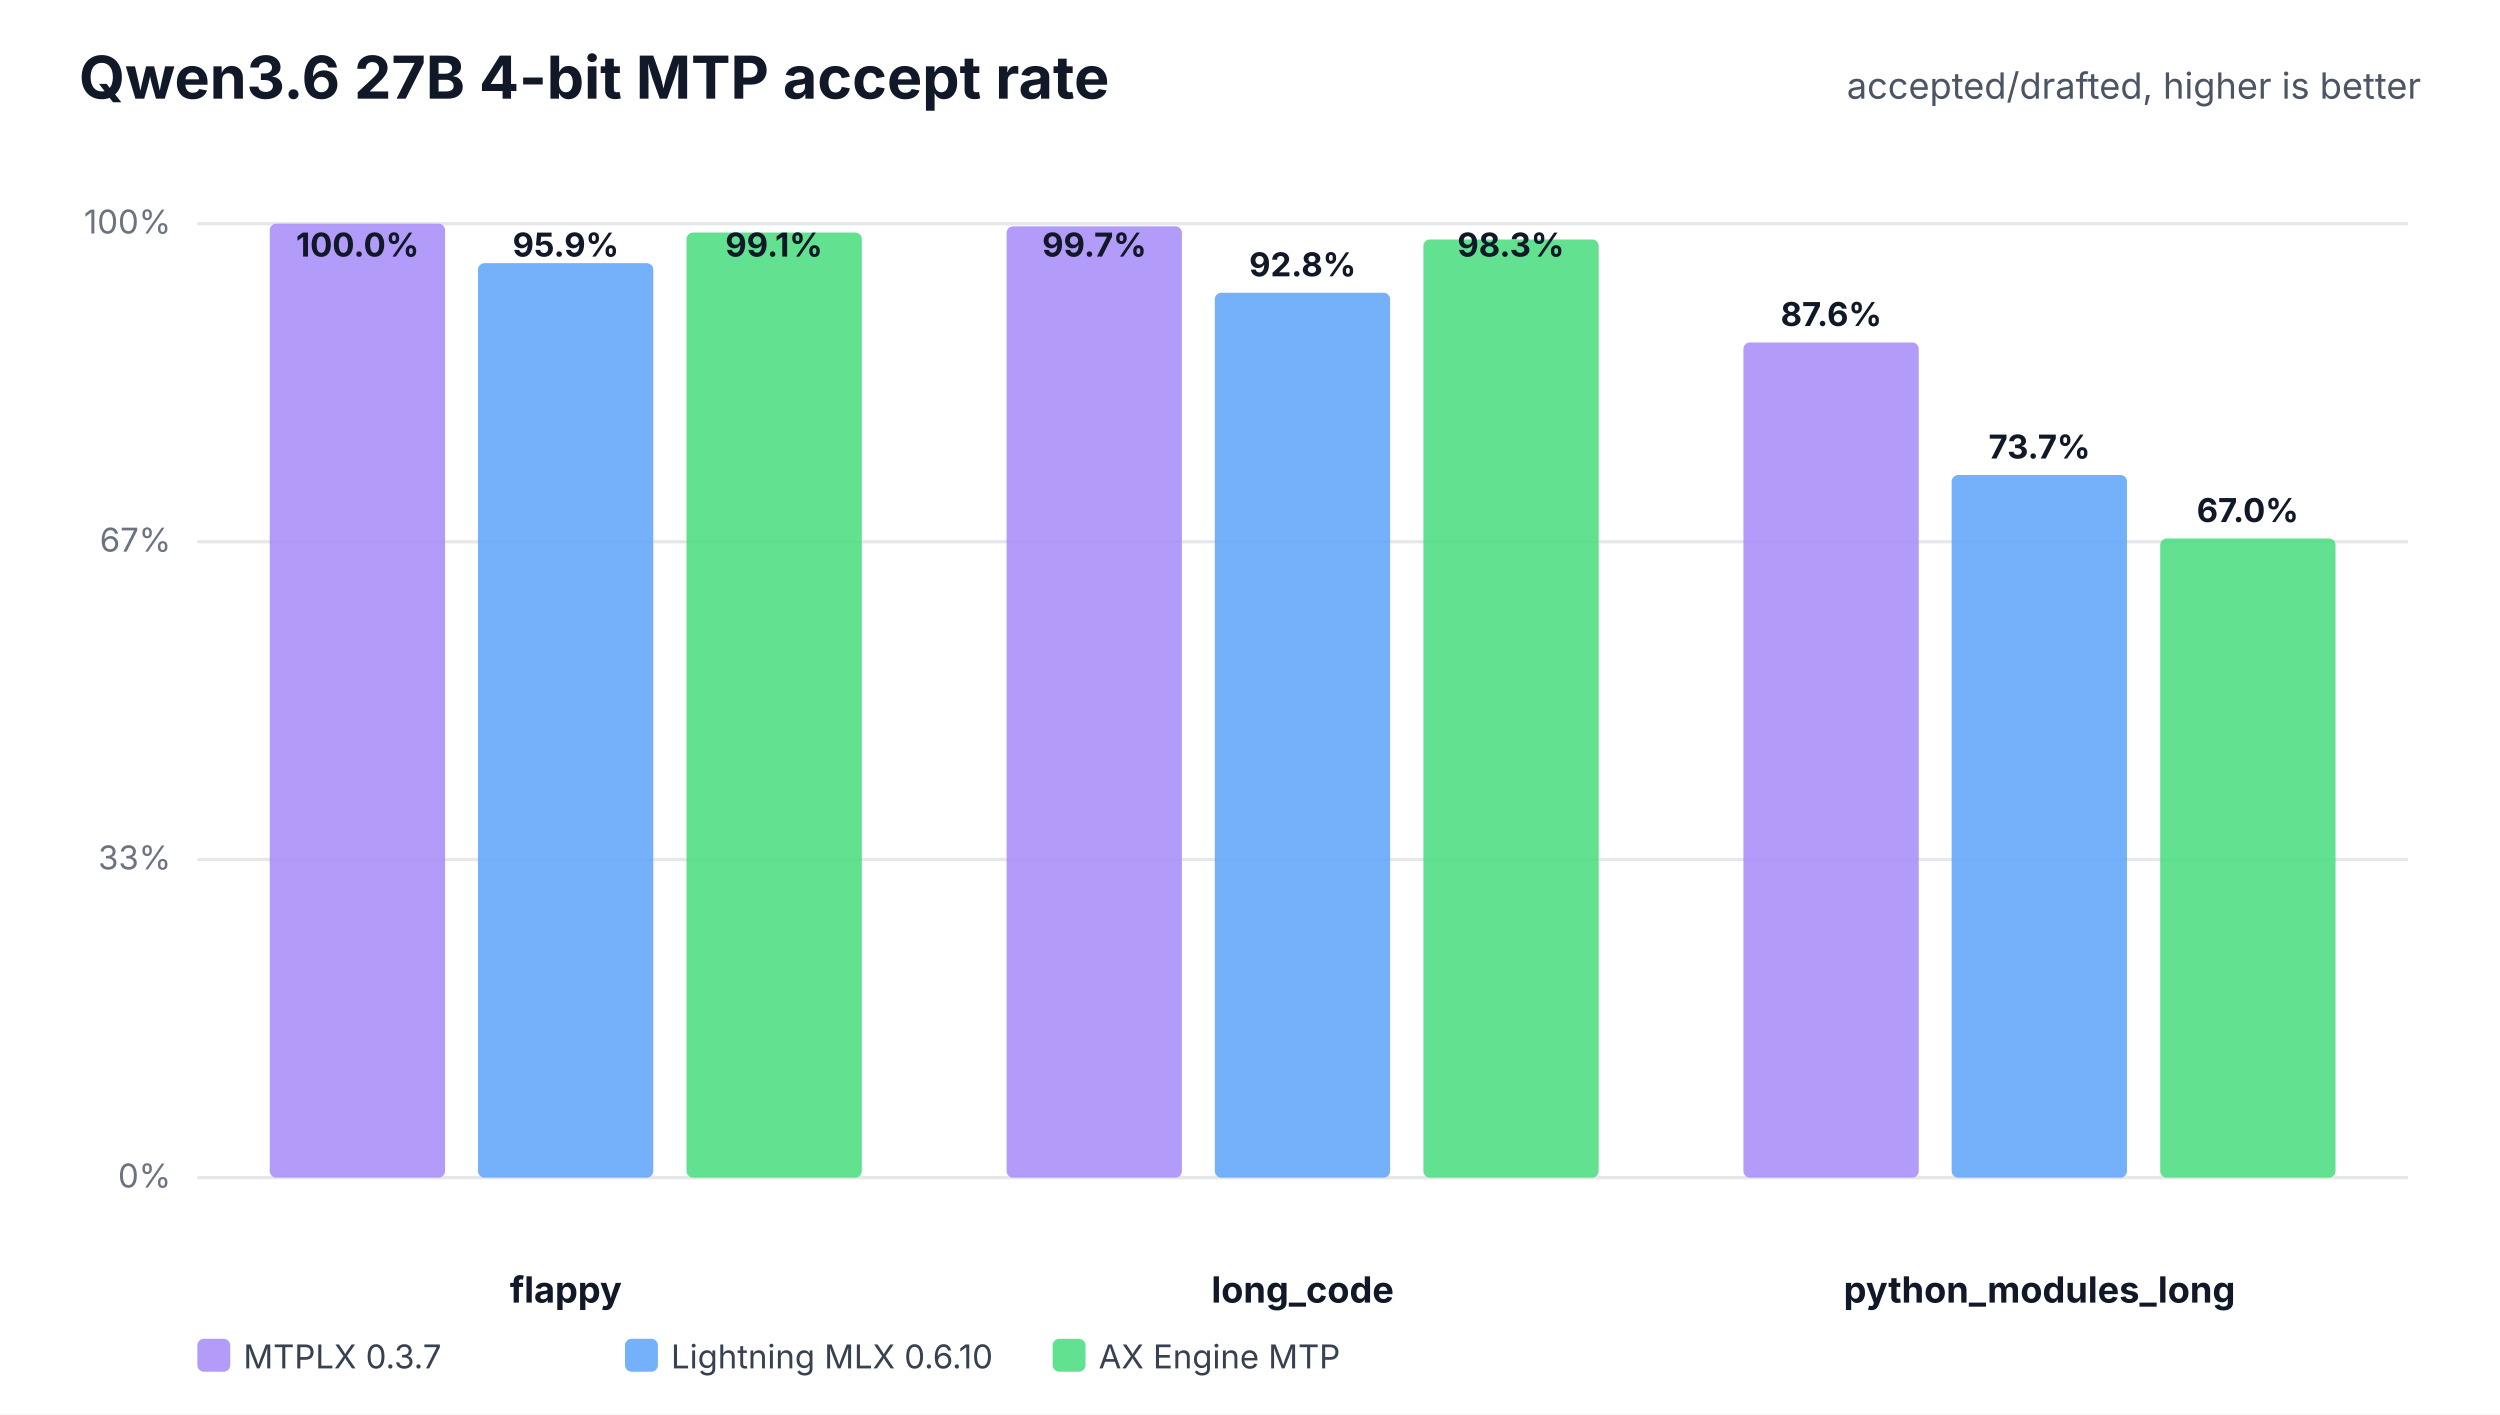
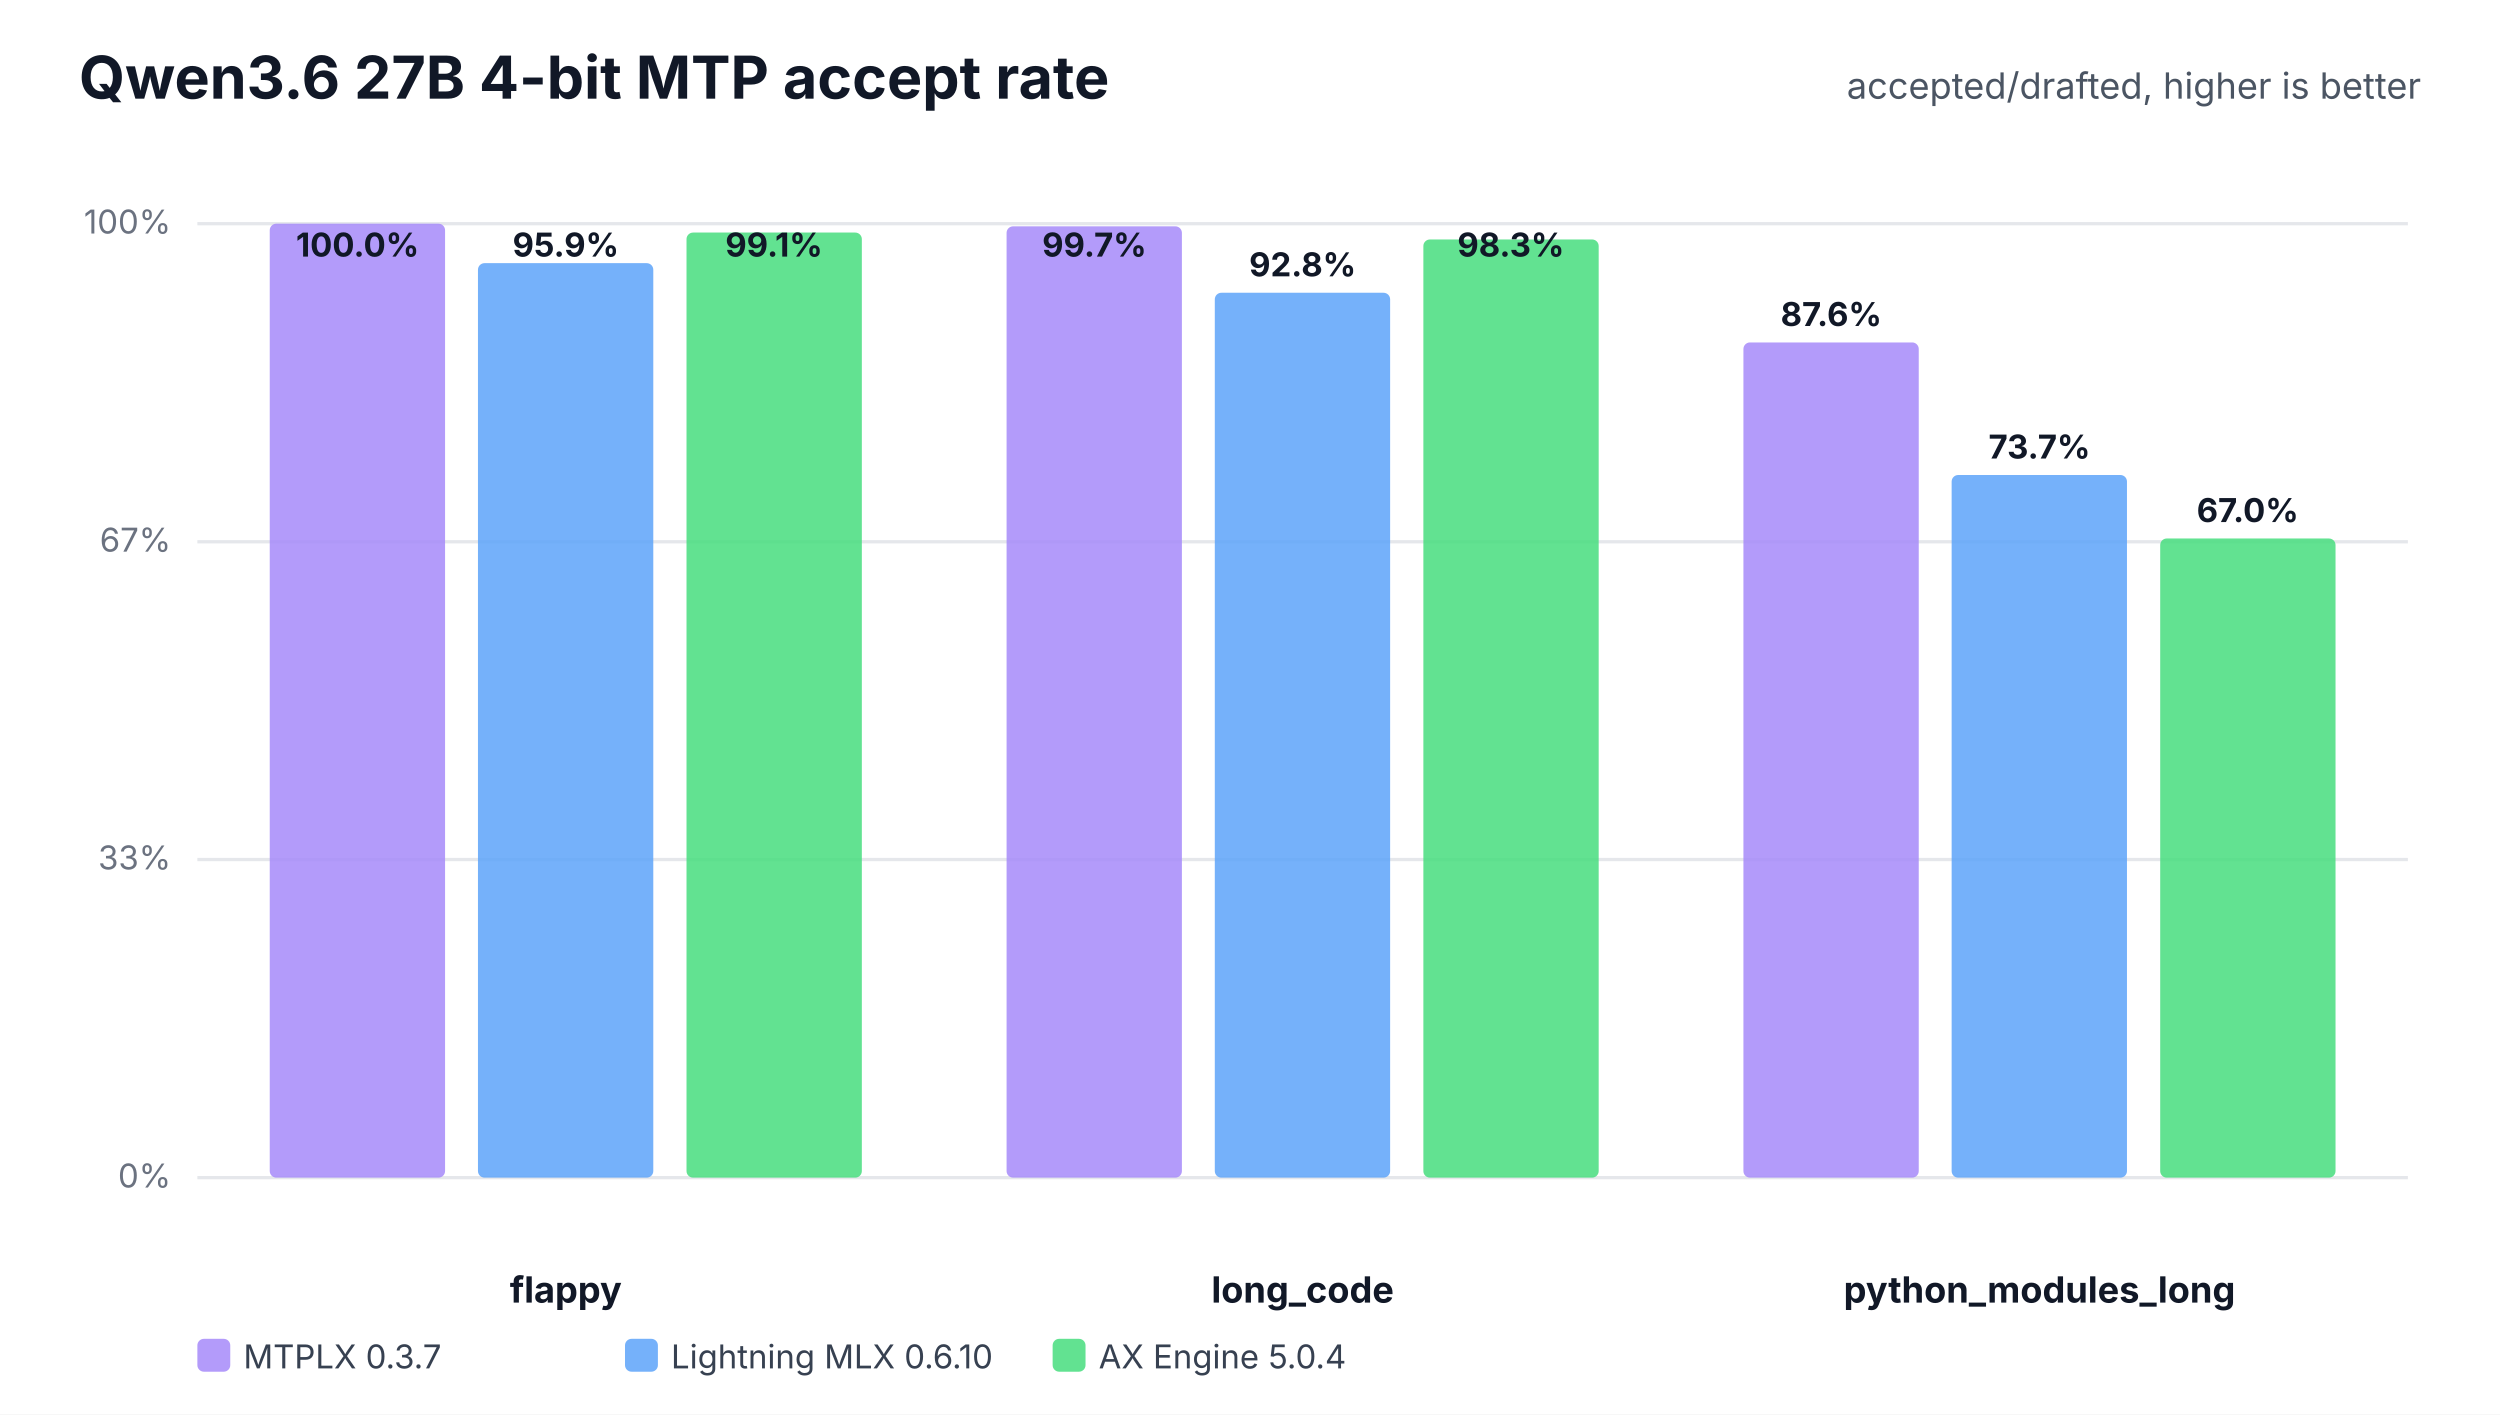
<svg xmlns="http://www.w3.org/2000/svg" width="760" height="430" viewBox="0 0 760 430" role="img">
  <rect width="100%" height="100%" fill="#ffffff" />
  <text x="24" y="30" font-family="Inter,Segoe UI,Arial,sans-serif" font-size="18" font-weight="700" fill="#111827">Qwen3.6 27B 4-bit MTP accept rate</text>
  <text x="736" y="30" text-anchor="end" font-family="Inter,Segoe UI,Arial,sans-serif" font-size="11" fill="#4b5563">accepted/drafted, higher is better</text>
  <line x1="60" y1="358.0" x2="732" y2="358.0" stroke="#e5e7eb" stroke-width="1" />
  <text x="52" y="361.0" text-anchor="end" font-family="Inter,Segoe UI,Arial,sans-serif" font-size="10" fill="#6b7280">0%</text>
  <line x1="60" y1="261.3" x2="732" y2="261.3" stroke="#e5e7eb" stroke-width="1" />
  <text x="52" y="264.3" text-anchor="end" font-family="Inter,Segoe UI,Arial,sans-serif" font-size="10" fill="#6b7280">33%</text>
  <line x1="60" y1="164.7" x2="732" y2="164.7" stroke="#e5e7eb" stroke-width="1" />
  <text x="52" y="167.7" text-anchor="end" font-family="Inter,Segoe UI,Arial,sans-serif" font-size="10" fill="#6b7280">67%</text>
  <line x1="60" y1="68.0" x2="732" y2="68.0" stroke="#e5e7eb" stroke-width="1" />
  <text x="52" y="71.0" text-anchor="end" font-family="Inter,Segoe UI,Arial,sans-serif" font-size="10" fill="#6b7280">100%</text>
  <text x="172.0" y="396" text-anchor="middle" font-family="Inter,Segoe UI,Arial,sans-serif" font-size="11" font-weight="700" fill="#111827">flappy</text>
  <rect x="82.0" y="68.0" width="53.3" height="290.0" rx="2" fill="#a78bfa" fill-opacity="0.86" />
  <text x="108.7" y="78.0" text-anchor="middle" font-family="Inter,Segoe UI,Arial,sans-serif" font-size="10" font-weight="700" fill="#111827">100.0%</text>
  <rect x="145.3" y="80.0" width="53.3" height="278.0" rx="2" fill="#60a5fa" fill-opacity="0.86" />
  <text x="172.0" y="78.0" text-anchor="middle" font-family="Inter,Segoe UI,Arial,sans-serif" font-size="10" font-weight="700" fill="#111827">95.9%</text>
  <rect x="208.7" y="70.7" width="53.3" height="287.3" rx="2" fill="#4ade80" fill-opacity="0.86" />
  <text x="235.3" y="78.0" text-anchor="middle" font-family="Inter,Segoe UI,Arial,sans-serif" font-size="10" font-weight="700" fill="#111827">99.1%</text>
  <text x="396.0" y="396" text-anchor="middle" font-family="Inter,Segoe UI,Arial,sans-serif" font-size="11" font-weight="700" fill="#111827">long_code</text>
  <rect x="306.0" y="68.8" width="53.3" height="289.2" rx="2" fill="#a78bfa" fill-opacity="0.86" />
  <text x="332.7" y="78.0" text-anchor="middle" font-family="Inter,Segoe UI,Arial,sans-serif" font-size="10" font-weight="700" fill="#111827">99.7%</text>
  <rect x="369.3" y="89.0" width="53.3" height="269.0" rx="2" fill="#60a5fa" fill-opacity="0.86" />
  <text x="396.0" y="84.0" text-anchor="middle" font-family="Inter,Segoe UI,Arial,sans-serif" font-size="10" font-weight="700" fill="#111827">92.8%</text>
  <rect x="432.7" y="72.8" width="53.3" height="285.2" rx="2" fill="#4ade80" fill-opacity="0.86" />
  <text x="459.3" y="78.0" text-anchor="middle" font-family="Inter,Segoe UI,Arial,sans-serif" font-size="10" font-weight="700" fill="#111827">98.3%</text>
  <text x="620.0" y="396" text-anchor="middle" font-family="Inter,Segoe UI,Arial,sans-serif" font-size="11" font-weight="700" fill="#111827">python_modules_long</text>
  <rect x="530.0" y="104.1" width="53.3" height="253.9" rx="2" fill="#a78bfa" fill-opacity="0.86" />
  <text x="556.7" y="99.1" text-anchor="middle" font-family="Inter,Segoe UI,Arial,sans-serif" font-size="10" font-weight="700" fill="#111827">87.6%</text>
  <rect x="593.3" y="144.4" width="53.3" height="213.6" rx="2" fill="#60a5fa" fill-opacity="0.86" />
  <text x="620.0" y="139.4" text-anchor="middle" font-family="Inter,Segoe UI,Arial,sans-serif" font-size="10" font-weight="700" fill="#111827">73.7%</text>
  <rect x="656.7" y="163.7" width="53.3" height="194.3" rx="2" fill="#4ade80" fill-opacity="0.86" />
  <text x="683.3" y="158.7" text-anchor="middle" font-family="Inter,Segoe UI,Arial,sans-serif" font-size="10" font-weight="700" fill="#111827">67.0%</text>
  <rect x="60" y="407" width="10" height="10" rx="2" fill="#a78bfa" fill-opacity="0.86" />
  <text x="74" y="416" font-family="Inter,Segoe UI,Arial,sans-serif" font-size="10" fill="#374151">MTPLX 0.3.7</text>
  <rect x="190" y="407" width="10" height="10" rx="2" fill="#60a5fa" fill-opacity="0.86" />
  <text x="204" y="416" font-family="Inter,Segoe UI,Arial,sans-serif" font-size="10" fill="#374151">Lightning MLX 0.6.10</text>
  <rect x="320" y="407" width="10" height="10" rx="2" fill="#4ade80" fill-opacity="0.86" />
-   <text x="334" y="416" font-family="Inter,Segoe UI,Arial,sans-serif" font-size="10" fill="#374151">AX Engine MTP</text>
+   <text x="334" y="416" font-family="Inter,Segoe UI,Arial,sans-serif" font-size="10" fill="#374151">AX Engine 5.0.4</text>
</svg>
